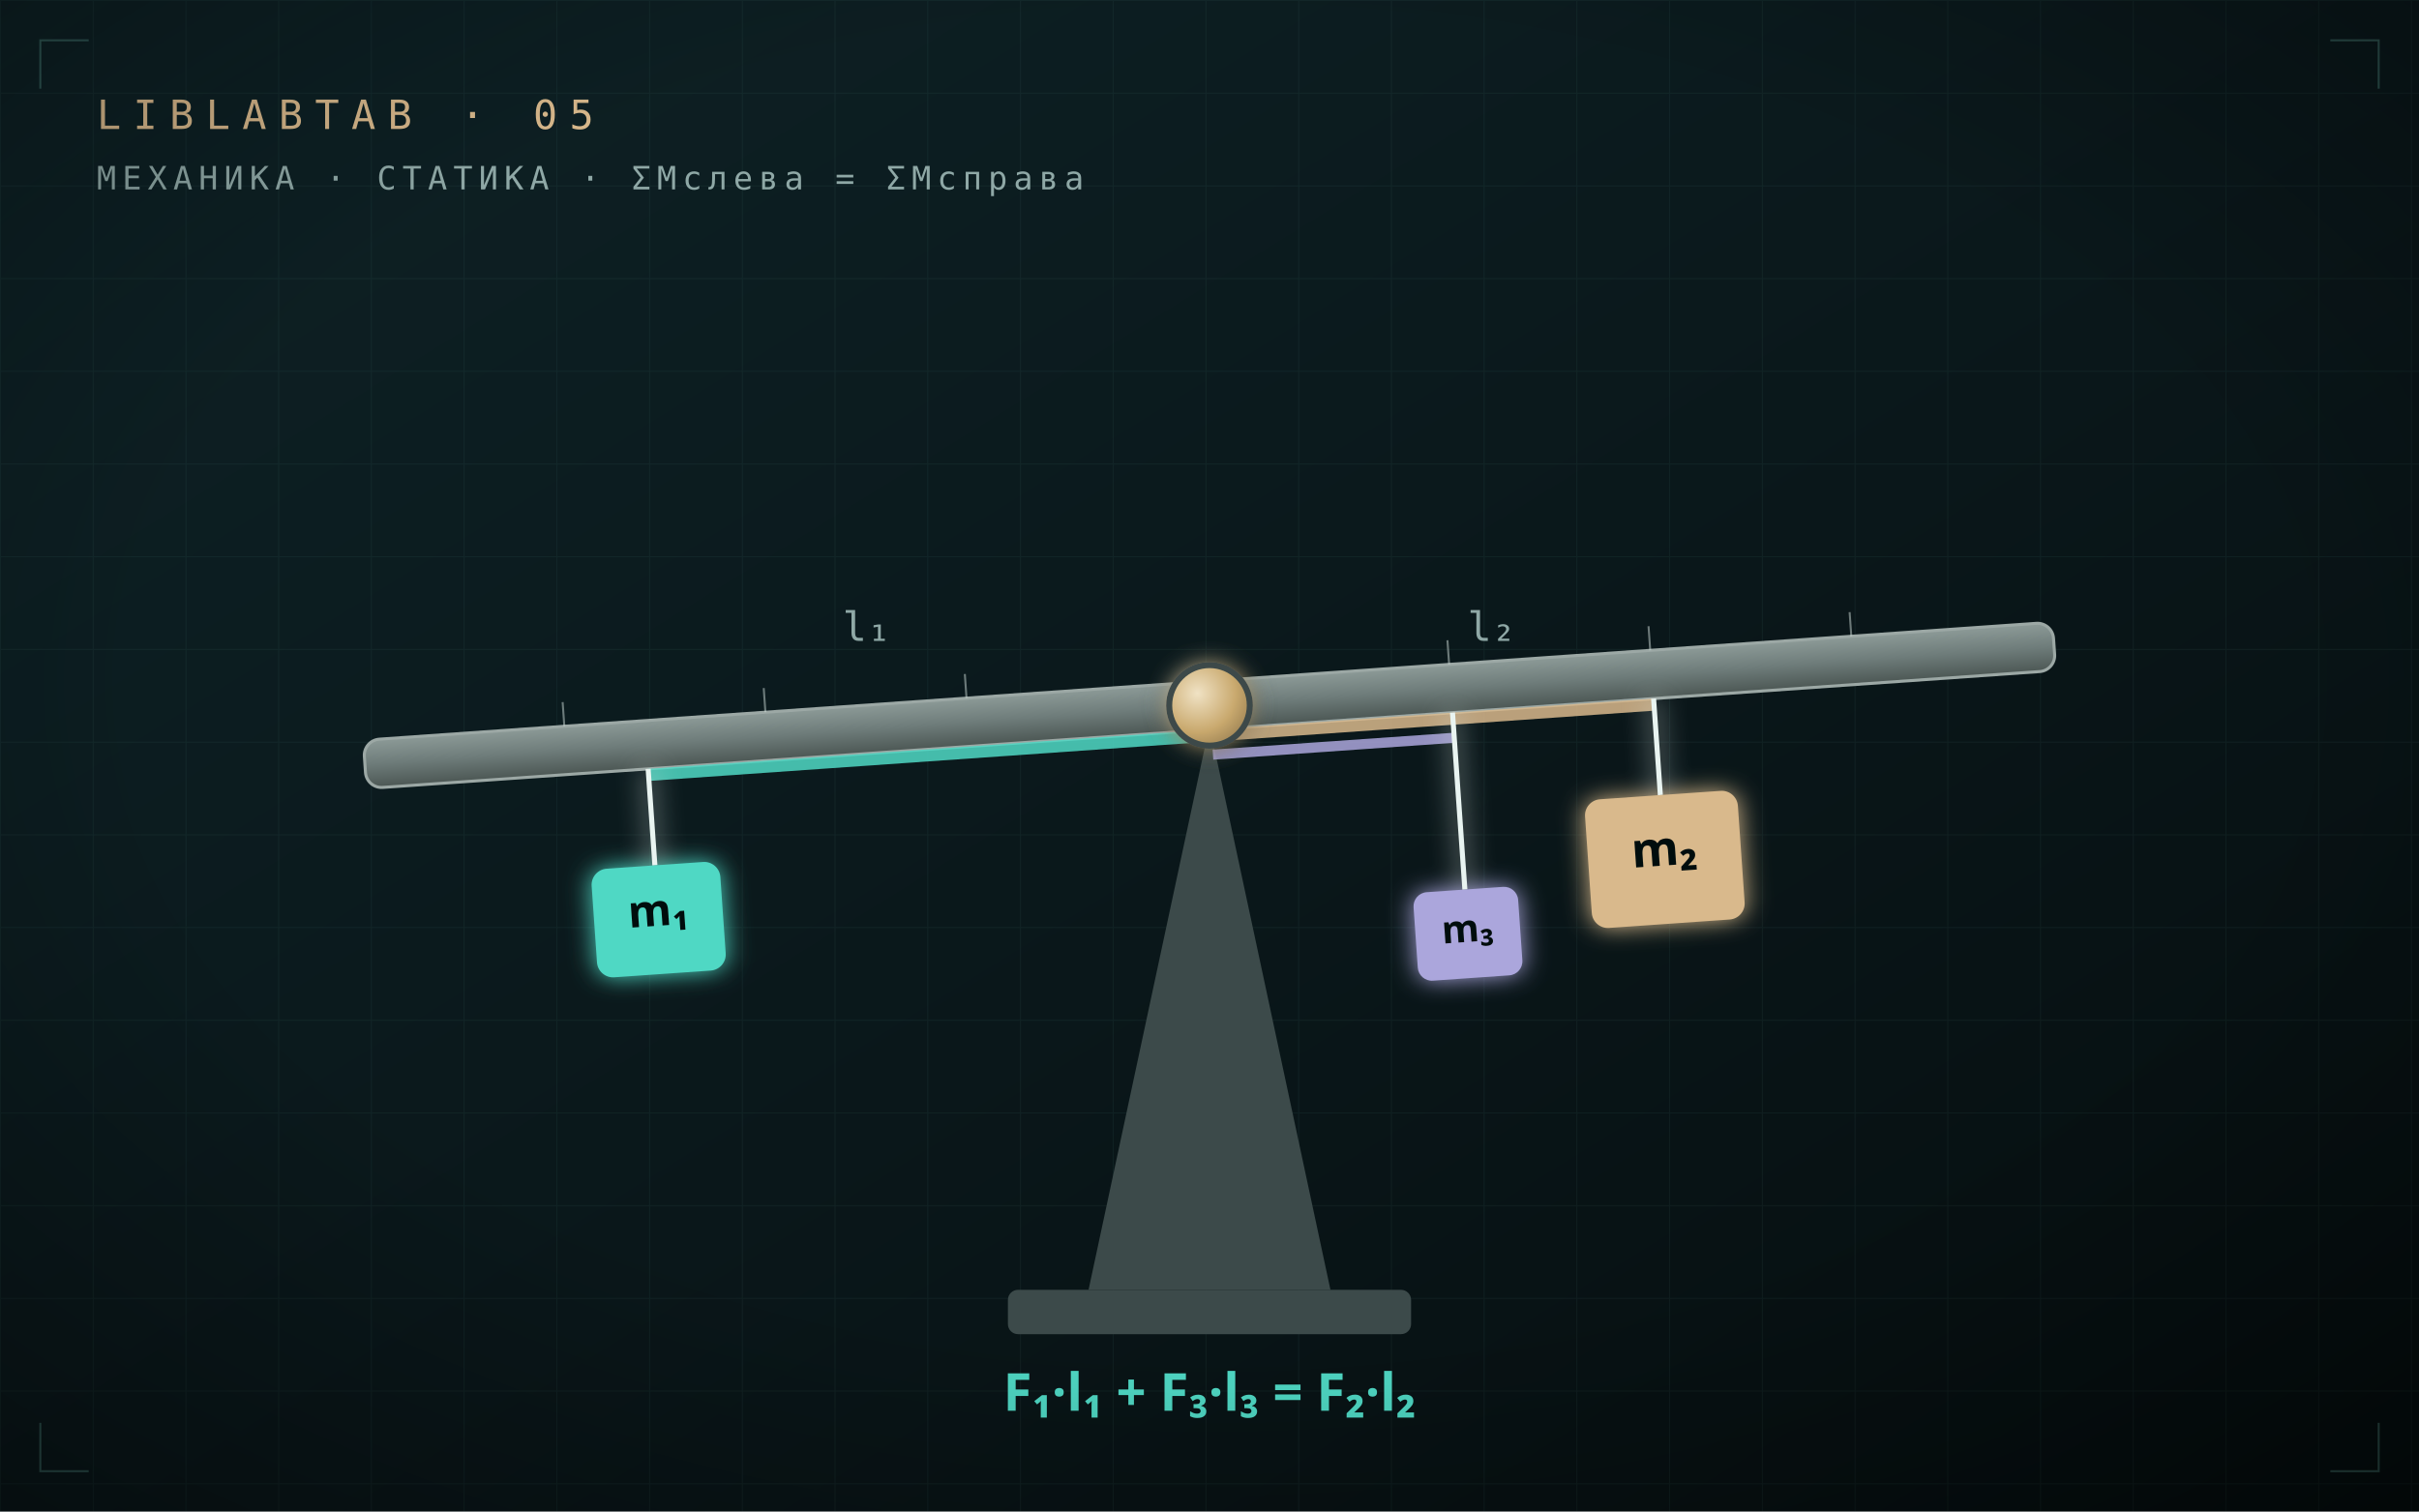
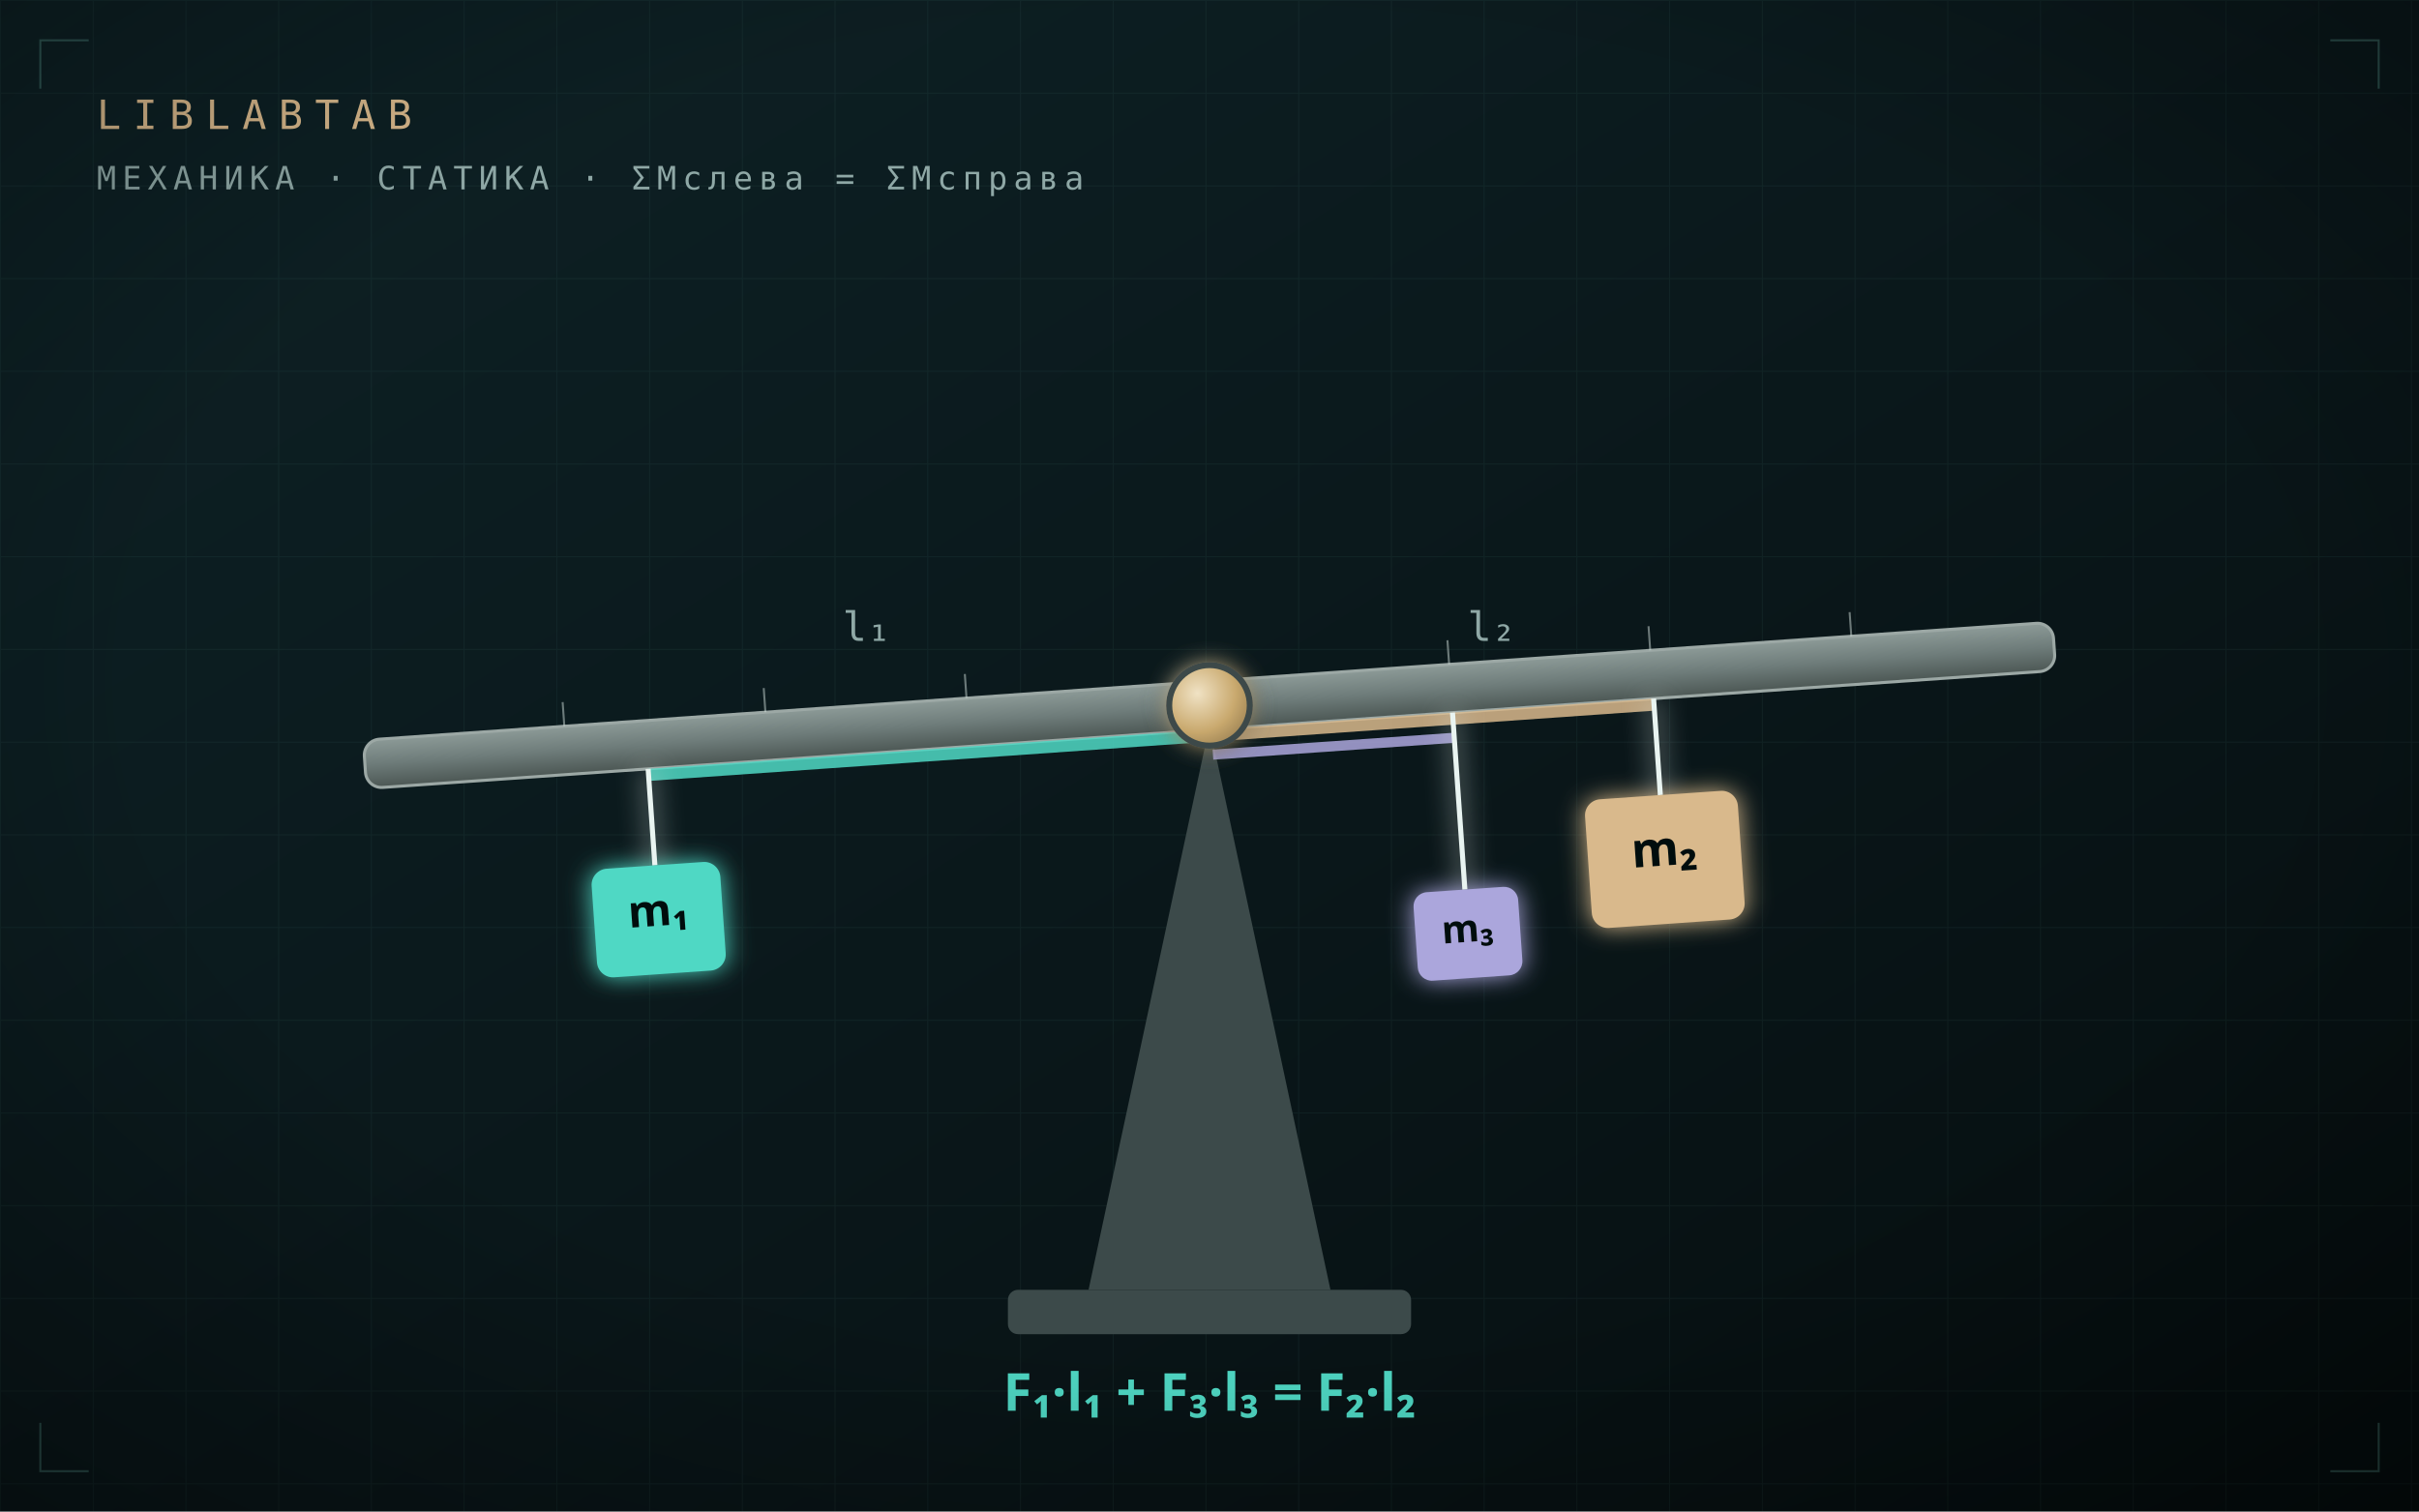
<svg xmlns="http://www.w3.org/2000/svg" viewBox="0 0 1200 750" font-family="JetBrains Mono, Consolas, monospace">
  <defs>
    <linearGradient id="bg" x1="0" y1="0" x2="1" y2="1">
      <stop offset="0" stop-color="#0E2226" />
      <stop offset=".55" stop-color="#0A171A" />
      <stop offset="1" stop-color="#050D0E" />
    </linearGradient>
    <pattern id="grid" width="46" height="46" patternUnits="userSpaceOnUse">
      <path d="M46 0H0V46" fill="none" stroke="#7ED6C7" stroke-opacity=".06" />
    </pattern>
    <radialGradient id="vig" cx=".5" cy=".45" r=".8">
      <stop offset=".55" stop-color="#000" stop-opacity="0" />
      <stop offset="1" stop-color="#000" stop-opacity=".5" />
    </radialGradient>
    <filter id="glow" x="-60%" y="-60%" width="220%" height="220%">
      <feGaussianBlur stdDeviation="6" result="b" />
      <feMerge>
        <feMergeNode in="b" />
        <feMergeNode in="SourceGraphic" />
      </feMerge>
    </filter>
    <linearGradient id="steel" x1="0" y1="0" x2="0" y2="1">
      <stop offset="0" stop-color="#8C9A97" />
      <stop offset=".5" stop-color="#6E7C7A" />
      <stop offset="1" stop-color="#4C5754" />
    </linearGradient>
    <radialGradient id="brass" cx=".35" cy=".35" r=".95">
      <stop offset="0" stop-color="#F0E2C4" />
      <stop offset=".5" stop-color="#C9A96E" />
      <stop offset="1" stop-color="#7A6440" />
    </radialGradient>
  </defs>
  <rect width="1200" height="750" fill="url(#bg)" />
  <rect width="1200" height="750" fill="url(#grid)" />
  <polygon points="600,360 540,640 660,640" fill="#3C4A4A" />
  <rect x="500" y="640" width="200" height="22" rx="5" fill="#3C4A4A" />
  <g transform="rotate(-4 600 350)">
    <rect x="180" y="338" width="840" height="24" rx="8" fill="url(#steel)" stroke="#9CA8A5" stroke-width="1.5" />
    <g stroke="#CFDCD8" stroke-opacity=".5">
      <path d="M280 338v-12" />
      <path d="M380 338v-12" />
      <path d="M480 338v-12" />
      <path d="M720 338v-12" />
      <path d="M820 338v-12" />
      <path d="M920 338v-12" />
    </g>
    <rect x="320" y="362" width="280" height="6" fill="#4FD8C4" opacity=".85" />
    <rect x="600" y="362" width="220" height="6" fill="#D9B98C" opacity=".85" />
    <rect x="600" y="372" width="120" height="5" fill="#ABA6DC" opacity=".85" />
    <g filter="url(#glow)">
      <line x1="320" y1="362" x2="320" y2="410" stroke="#E9F4F1" stroke-width="2.5" />
      <rect x="288" y="410" width="64" height="54" rx="8" fill="#4FD8C4" />
      <text x="320" y="440" fill="#06110F" font-size="22" font-weight="700" text-anchor="middle" font-family="Unbounded, sans-serif">m₁</text>
    </g>
    <g filter="url(#glow)">
      <line x1="820" y1="362" x2="820" y2="410" stroke="#E9F4F1" stroke-width="2.5" />
      <rect x="782" y="410" width="76" height="64" rx="8" fill="#D9B98C" />
      <text x="820" y="445" fill="#06110F" font-size="24" font-weight="700" text-anchor="middle" font-family="Unbounded, sans-serif">m₂</text>
    </g>
    <g filter="url(#glow)">
      <line x1="720" y1="362" x2="720" y2="450" stroke="#E9F4F1" stroke-width="2.5" />
      <rect x="694" y="450" width="52" height="44" rx="7" fill="#ABA6DC" />
      <text x="720" y="476" fill="#06110F" font-size="19" font-weight="700" text-anchor="middle" font-family="Unbounded, sans-serif">m₃</text>
    </g>
  </g>
  <circle cx="600" cy="350" r="20" fill="url(#brass)" stroke="#3C4A4A" stroke-width="3" filter="url(#glow)" />
  <g fill="#8FA8A6" font-size="20">
    <text x="430" y="318" text-anchor="middle">l₁</text>
    <text x="740" y="318" text-anchor="middle">l₂</text>
  </g>
-   <text x="48" y="64" fill="#D9B98C" font-size="20" letter-spacing="6">LIBLABTAB · 05</text>
+   <text x="48" y="64" fill="#D9B98C" font-size="20" letter-spacing="6">LIBLABTAB</text>
  <text x="48" y="94" fill="#8FA8A6" font-size="16" letter-spacing="3">МЕХАНИКА · СТАТИКА · ΣMслева = ΣMсправа</text>
  <text x="600" y="700" fill="#4FD8C4" font-size="26" text-anchor="middle" font-family="Unbounded, sans-serif" font-weight="600">F₁·l₁ + F₃·l₃ = F₂·l₂</text>
  <g stroke="#7ED6C7" stroke-opacity=".3" fill="none">
    <path d="M20 44V20h24" />
    <path d="M1156 20h24v24" />
    <path d="M1180 706v24h-24" />
    <path d="M44 730H20v-24" />
  </g>
  <rect width="1200" height="750" fill="url(#vig)" />
</svg>
